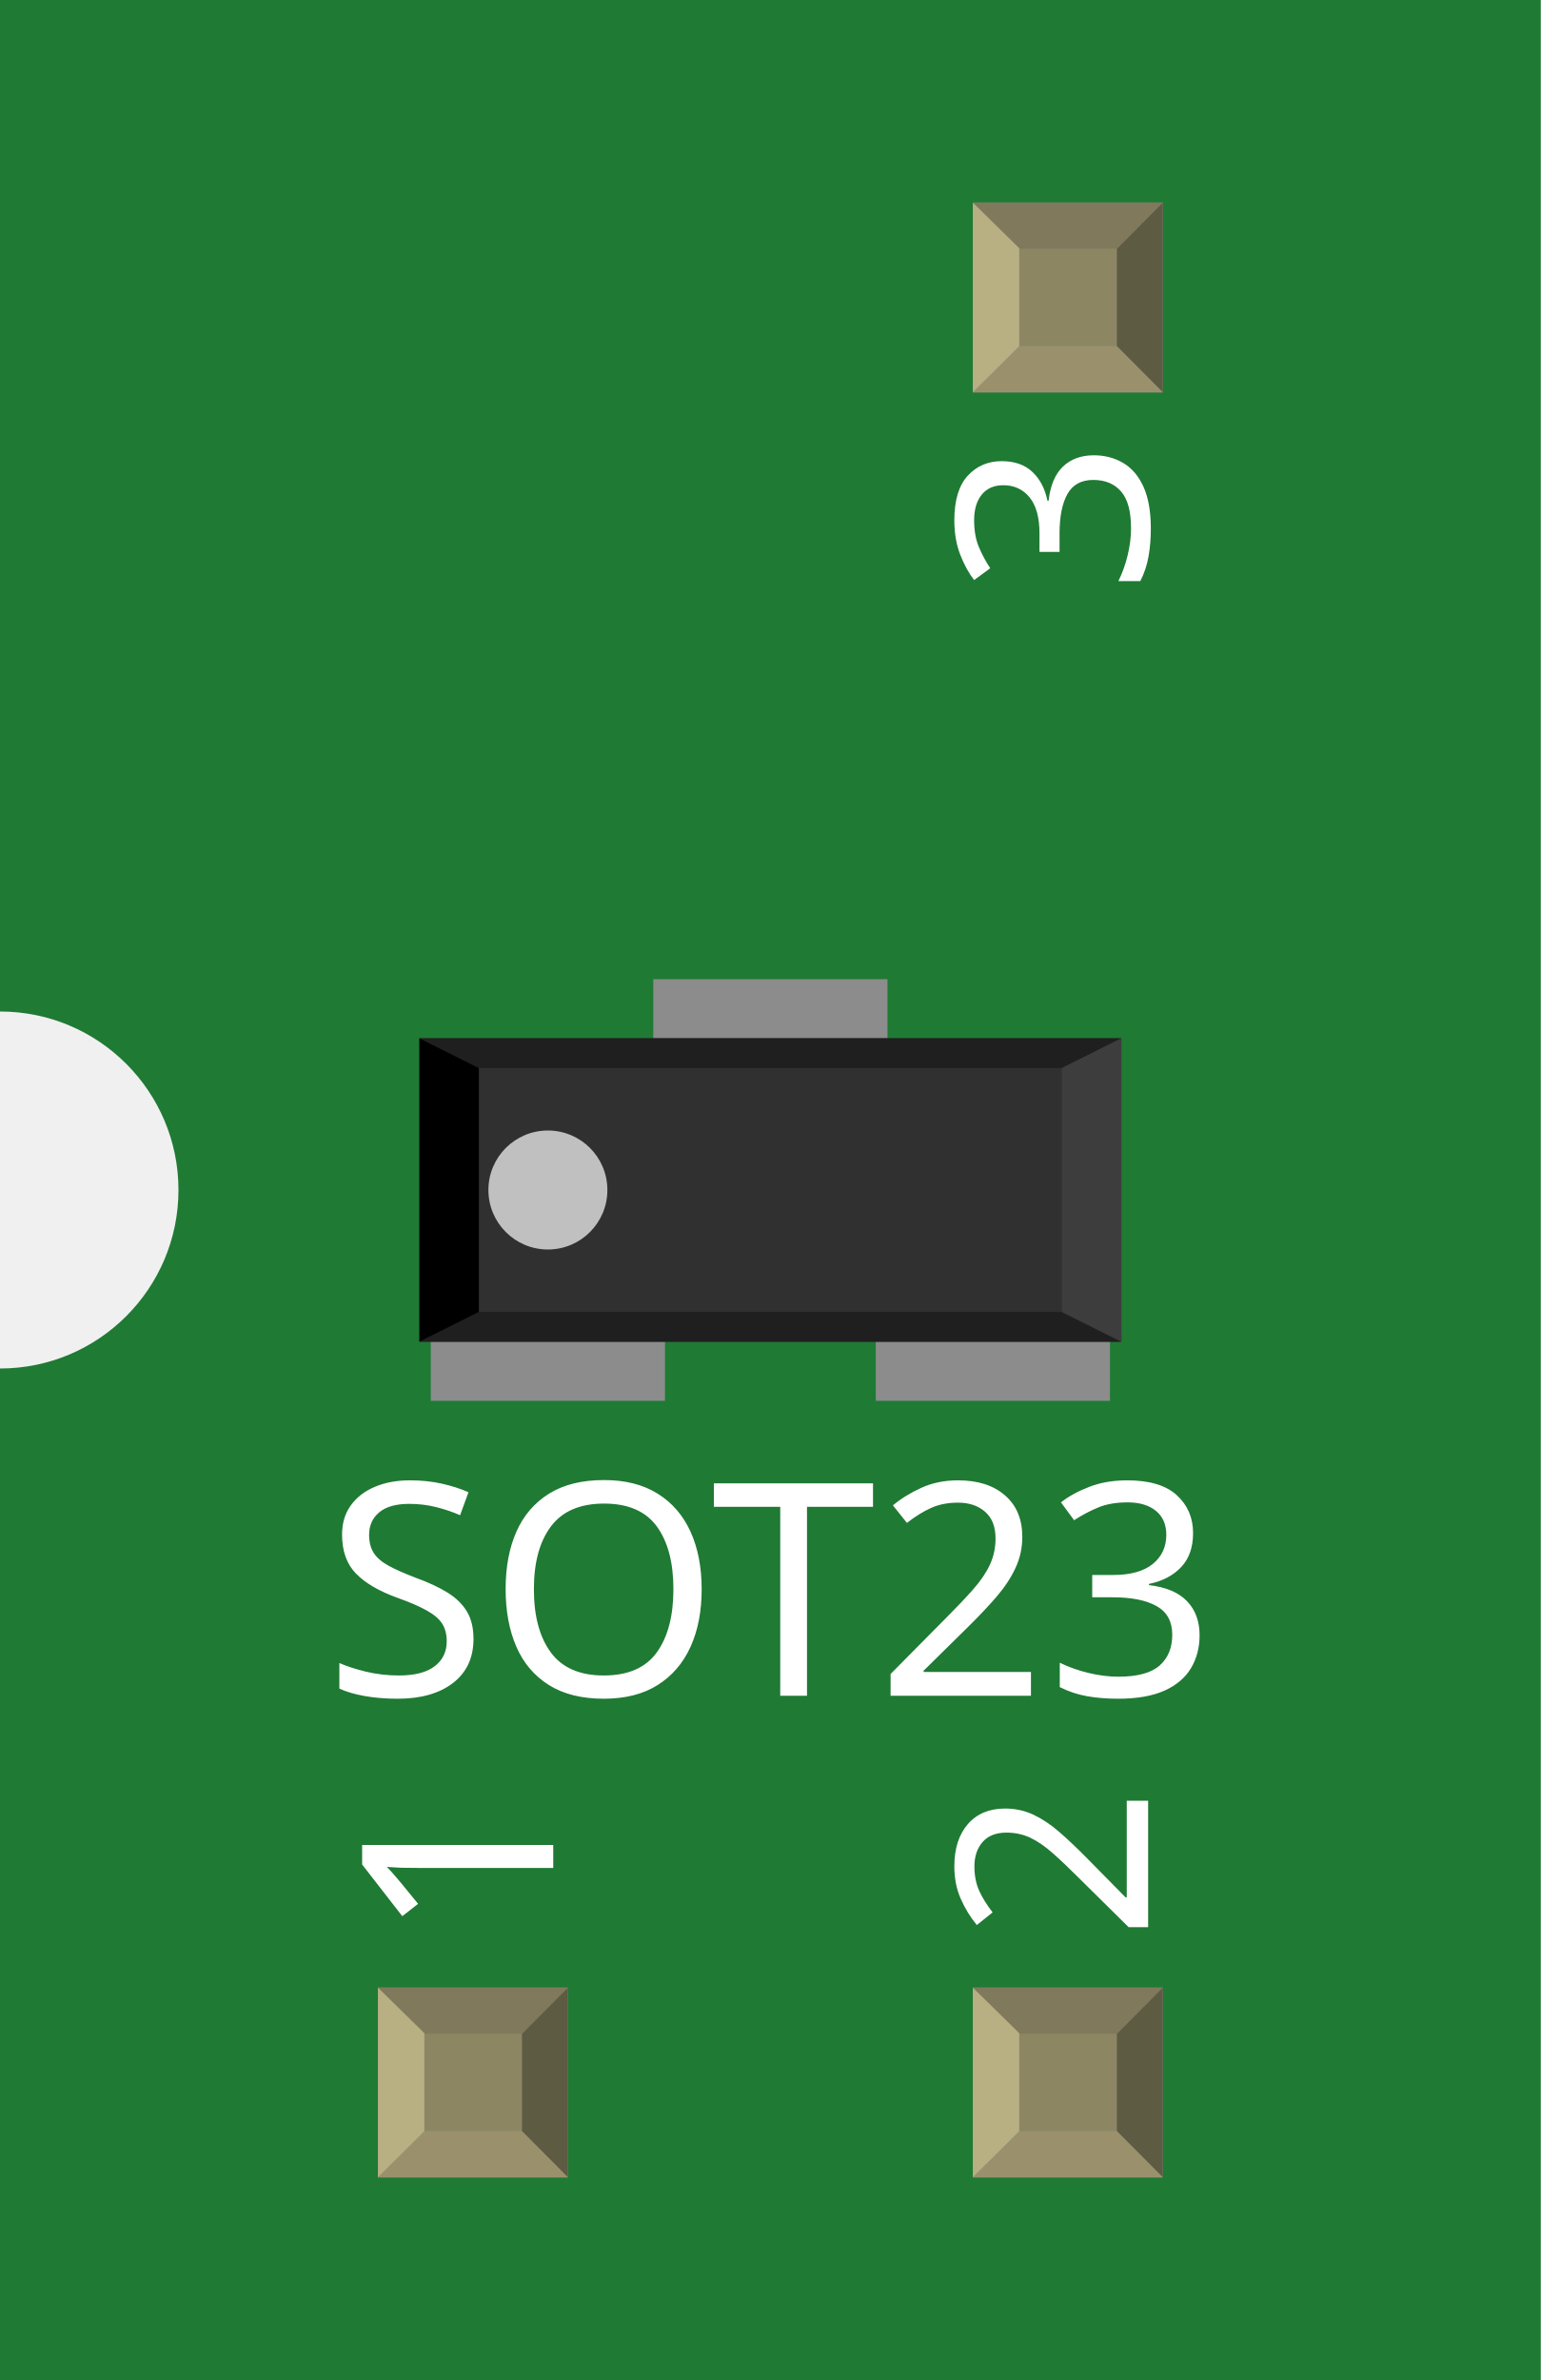
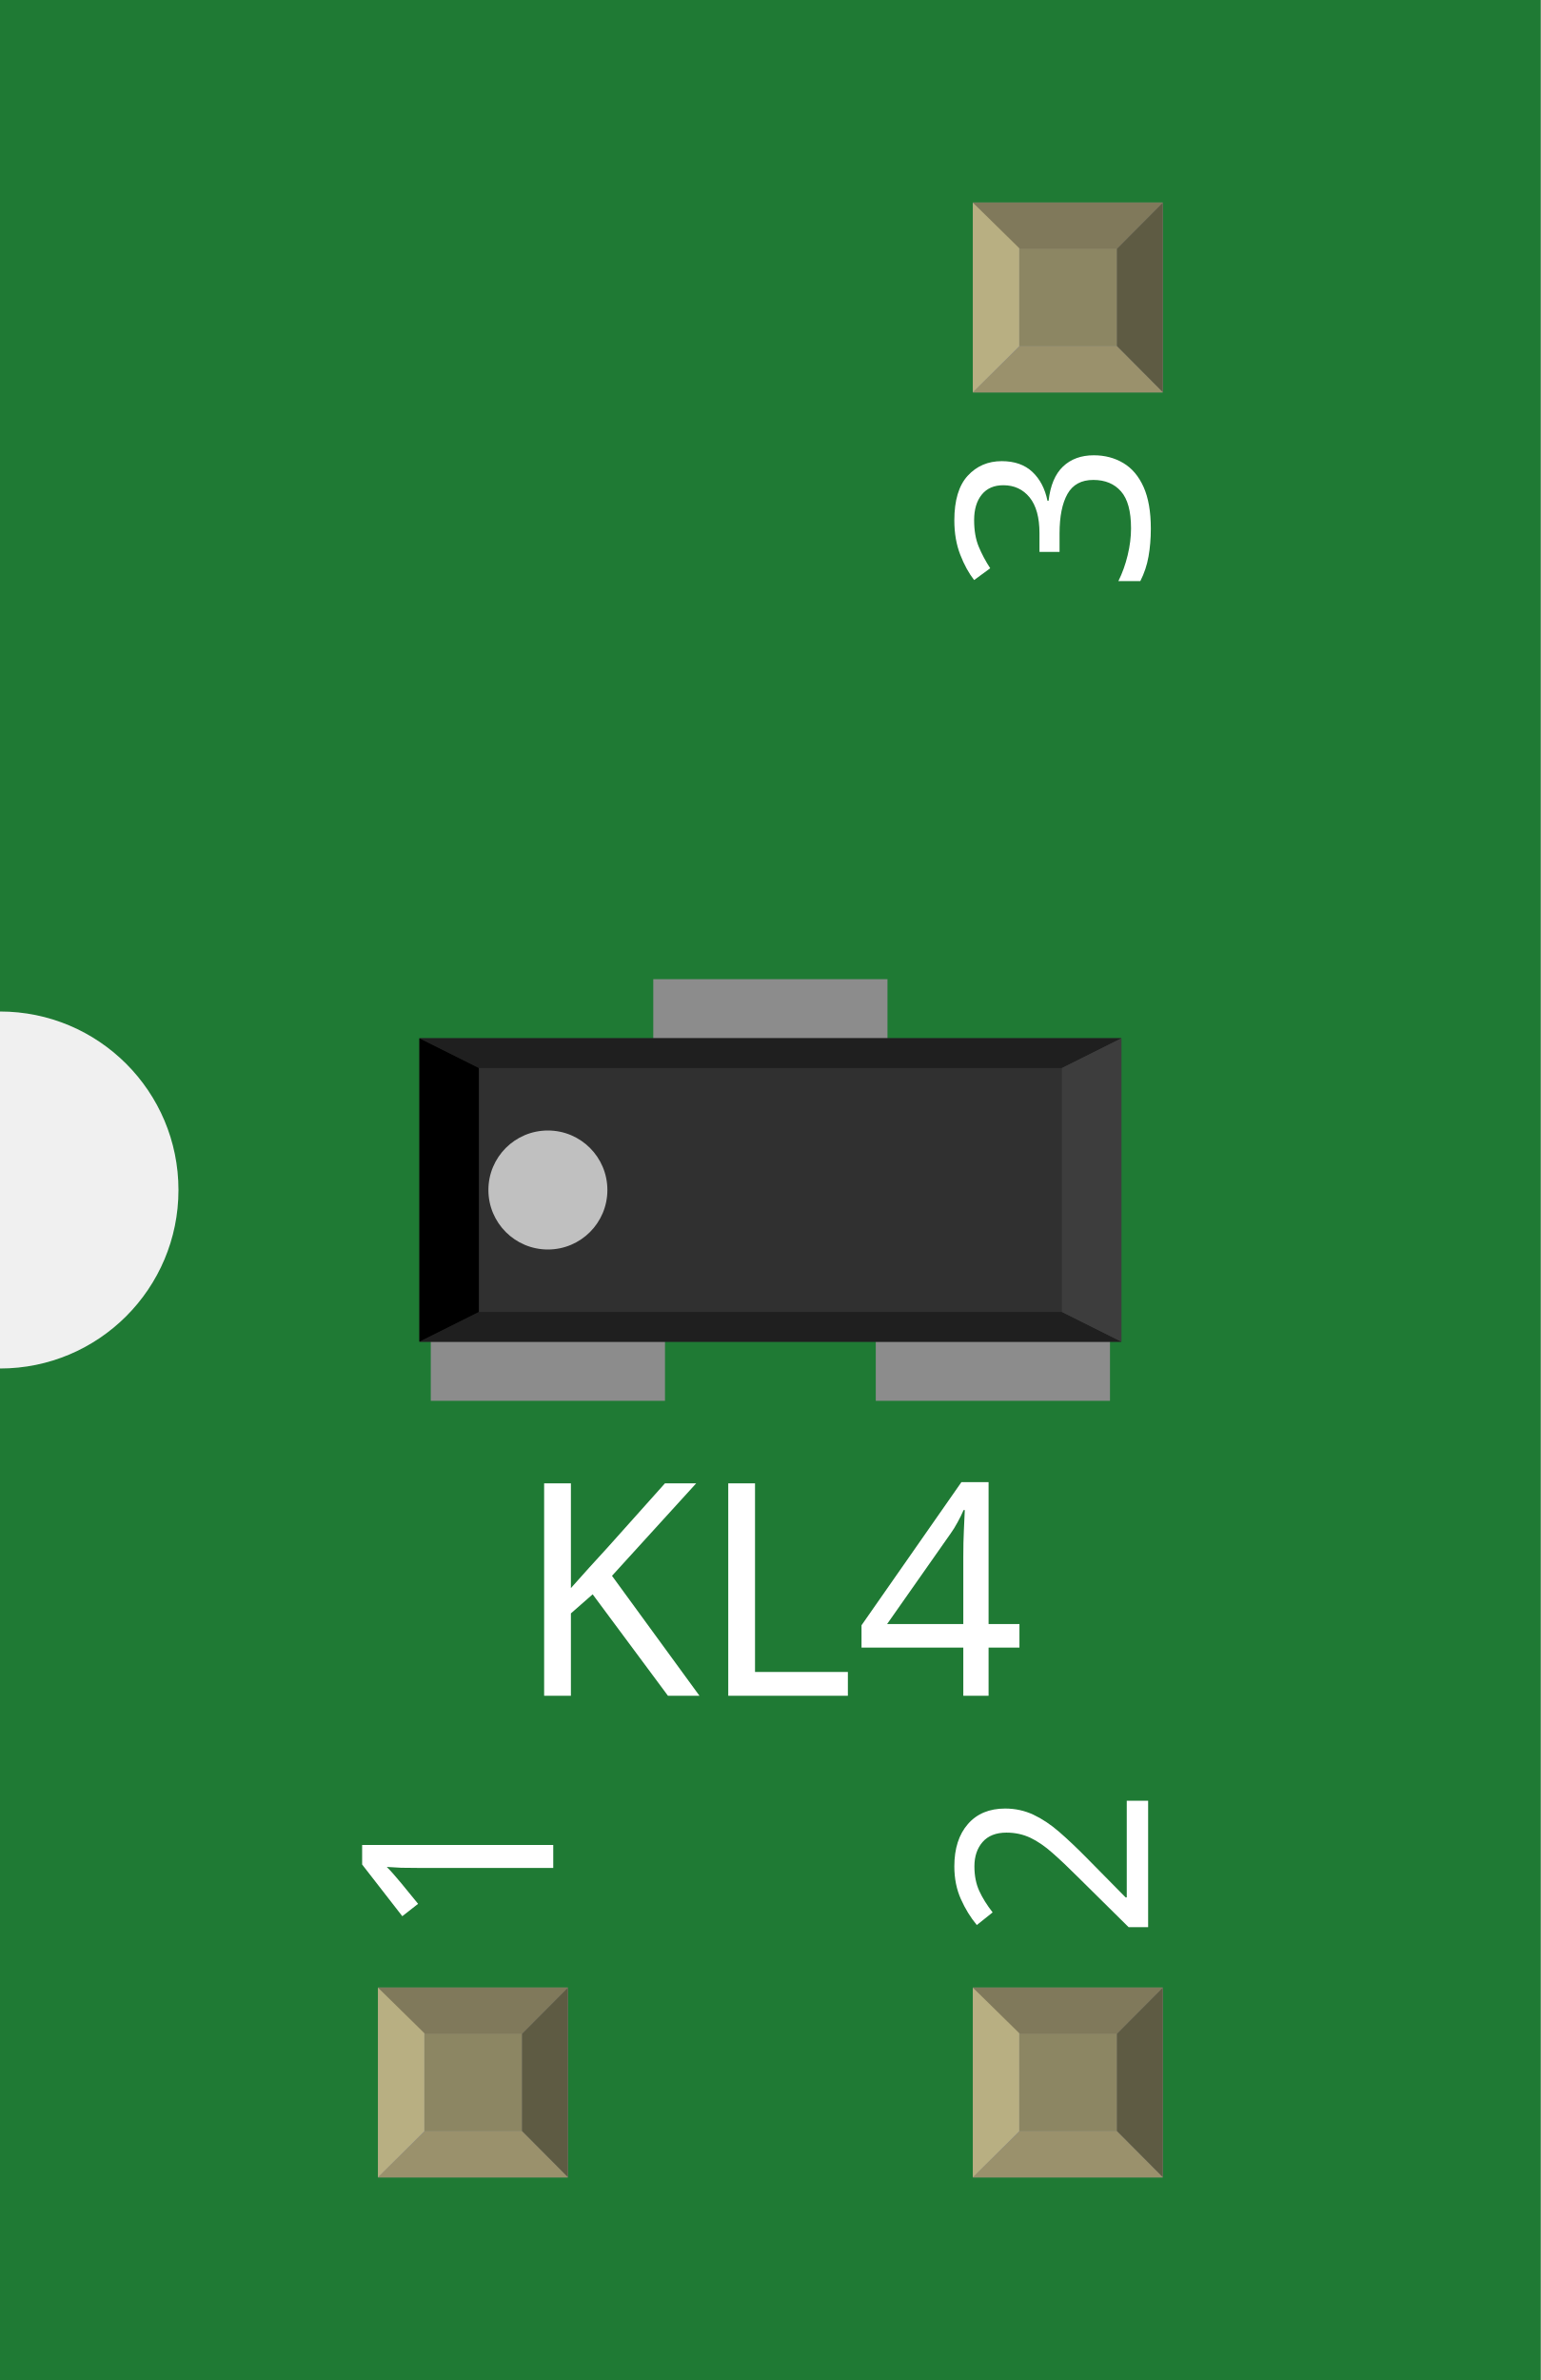
<svg xmlns="http://www.w3.org/2000/svg" width="0.259in" x="0in" version="1.2" y="0in" height="0.4in" viewBox="0 0 259 400" baseProfile="tiny">
  <g id="breadboard">
    <g id="icon">
      <path fill="#1F7A34" stroke="none" stroke-width="0" d="M0,0L0,170A30,30 0 0 1 0,230L0,400L259,400L259,0L0,0z" />
      <g transform="translate(70.5,129.134)">
        <g transform="matrix(1.0, 0, 0, 0.5, 0, 35.4331)">
          <rect width="39.37" x="39.315" y="0" fill="#8c8c8c" connectorname="3" height="55.118" stroke="none" stroke-linecap="round" stroke-width="0" />
          <rect width="39.37" x="76.716" y="86.614" fill="#8c8c8c" connectorname="2" height="55.118" stroke="none" stroke-linecap="round" stroke-width="0" />
          <rect width="39.37" x="1.913" y="86.614" fill="#8c8c8c" connectorname="1" height="55.118" stroke="none" stroke-linecap="round" stroke-width="0" />
          <rect width="118" x="0" y="19.866" fill="#303030" height="102" stroke="none" stroke-width="0" />
          <polygon fill="#1f1f1f" points="0,19.866 118,19.866 108,29.866 10,29.866" />
          <polygon fill="#1f1f1f" points="0,121.866 118,121.866 108,111.866 10,111.866" />
          <polygon fill="#000000" points="0,19.866 0,121.866 10,111.866 10,29.866" />
          <polygon fill="#3d3d3d" points="118,19.866 118,121.866 108,111.866 108,29.866" />
        </g>
      </g>
      <circle fill="#c0c0c0" cx="92.1" cy="200" r="10" stroke="none" stroke-width="0" />
-       <text x="129.5" y="285" font-family="OCRA" fill="white" text-anchor="middle" stroke="none" id="label" stroke-width="0" font-size="50">SOT23</text>
+       <text x="129.5" y="285" font-family="OCRA" fill="white" text-anchor="middle" stroke="none" id="label" stroke-width="0" font-size="50">KL4</text>
      <g transform="translate(93,326.05)">
        <g transform="rotate(-90)">
          <text x="0" y="0" font-family="OCRA" fill="white" text-anchor="start" stroke="none" stroke-width="0" font-size="45">1</text>
        </g>
      </g>
      <g transform="translate(193,326.05)">
        <g transform="rotate(-90)">
          <text x="0" y="0" font-family="OCRA" fill="white" text-anchor="start" stroke="none" stroke-width="0" font-size="45">2</text>
        </g>
      </g>
      <g transform="translate(193,73.95)">
        <g transform="rotate(-90)">
          <text x="0" y="0" font-family="OCRA" fill="white" text-anchor="end" stroke="none" stroke-width="0" font-size="45">3</text>
        </g>
      </g>
    </g>
    <g transform="translate(63.535,334.05)">
      <rect width="31.93" x="0" y="0" fill="#8D8C8C" height="31.9" id="connector0pin" />
      <rect width="16.444" x="7.792" y="7.735" fill="#8C8663" height="16.415" />
      <polygon fill="#B8AF82" points="0,31.9,7.792,24.137,7.792,6.972,0,0" />
      <polygon fill="#80795B" points="24.208,7.763,7.903,7.763,0,0,31.93,0" />
      <polygon fill="#5E5B43" points="24.208,24.137,24.208,7.763,31.93,0,31.93,31.9" />
      <polygon fill="#9A916C" points="0,31.9,7.875,24.137,24.208,24.137,31.93,31.9" />
    </g>
    <g transform="translate(163.535,334.05)">
      <rect width="31.93" x="0" y="0" fill="#8D8C8C" height="31.9" id="connector1pin" />
      <rect width="16.444" x="7.792" y="7.735" fill="#8C8663" height="16.415" />
      <polygon fill="#B8AF82" points="0,31.9,7.792,24.137,7.792,6.972,0,0" />
      <polygon fill="#80795B" points="24.208,7.763,7.903,7.763,0,0,31.93,0" />
      <polygon fill="#5E5B43" points="24.208,24.137,24.208,7.763,31.93,0,31.93,31.9" />
      <polygon fill="#9A916C" points="0,31.9,7.875,24.137,24.208,24.137,31.93,31.9" />
    </g>
    <g transform="translate(163.535,34.05)">
      <rect width="31.93" x="0" y="0" fill="#8D8C8C" height="31.9" id="connector2pin" />
      <rect width="16.444" x="7.792" y="7.735" fill="#8C8663" height="16.415" />
      <polygon fill="#B8AF82" points="0,31.9,7.792,24.137,7.792,6.972,0,0" />
      <polygon fill="#80795B" points="24.208,7.763,7.903,7.763,0,0,31.93,0" />
      <polygon fill="#5E5B43" points="24.208,24.137,24.208,7.763,31.93,0,31.93,31.9" />
      <polygon fill="#9A916C" points="0,31.9,7.875,24.137,24.208,24.137,31.93,31.9" />
    </g>
  </g>
</svg>
